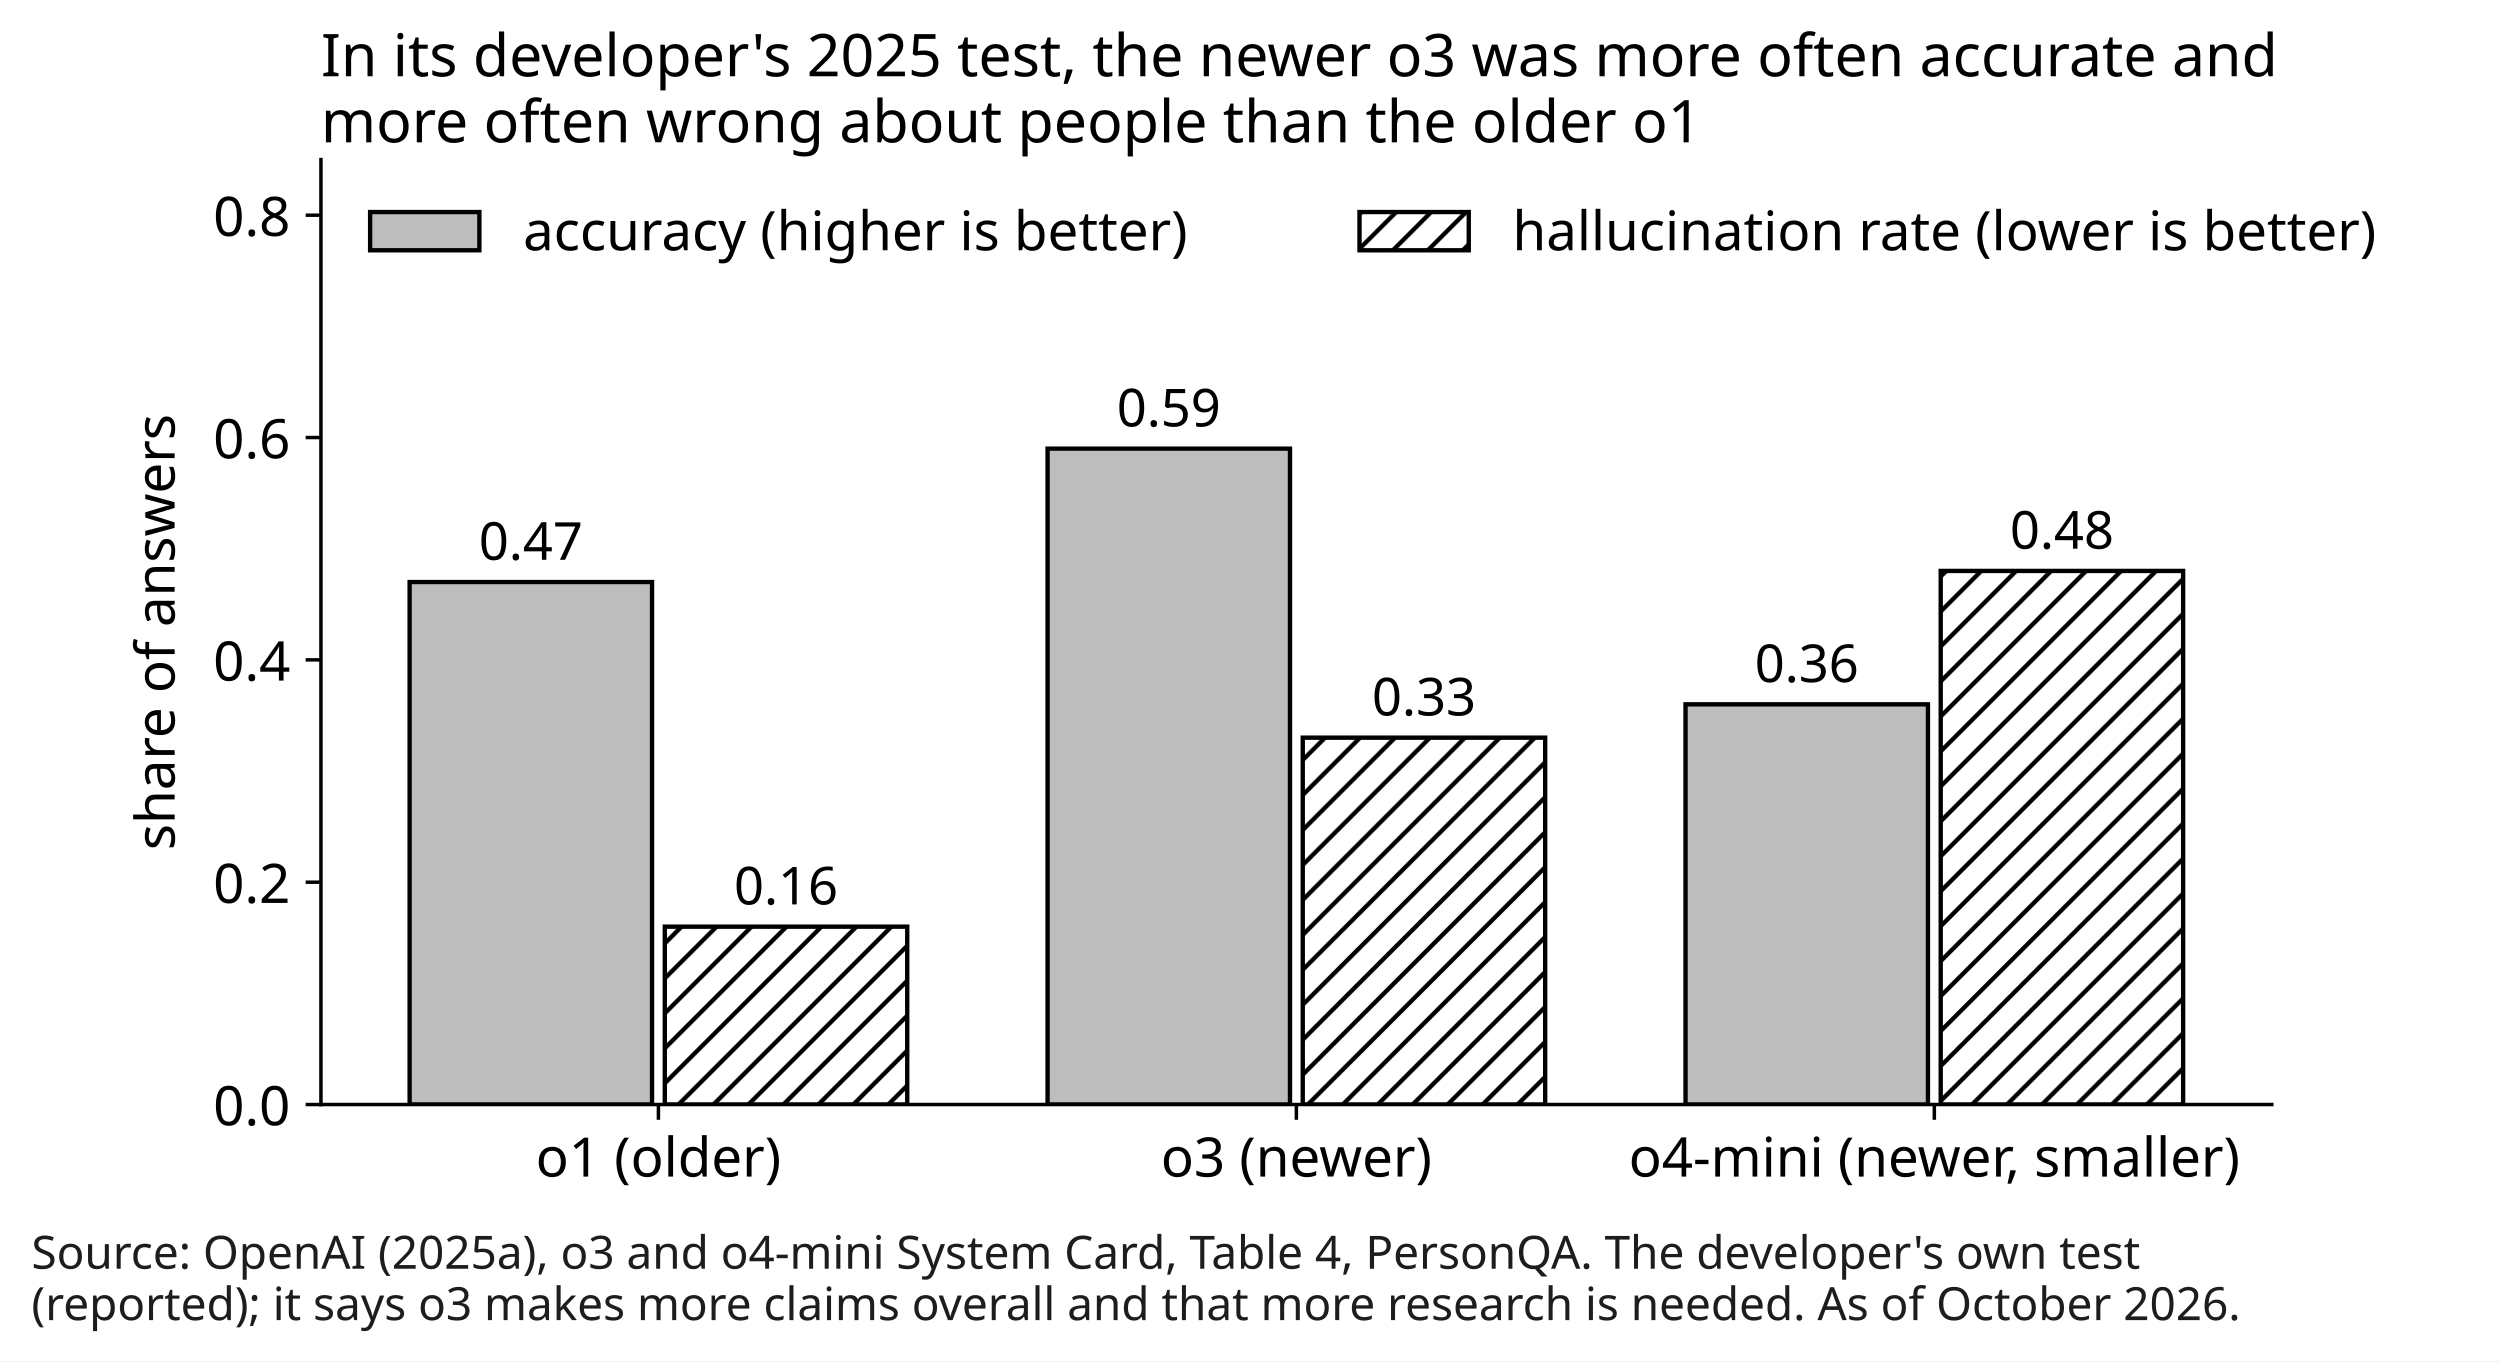
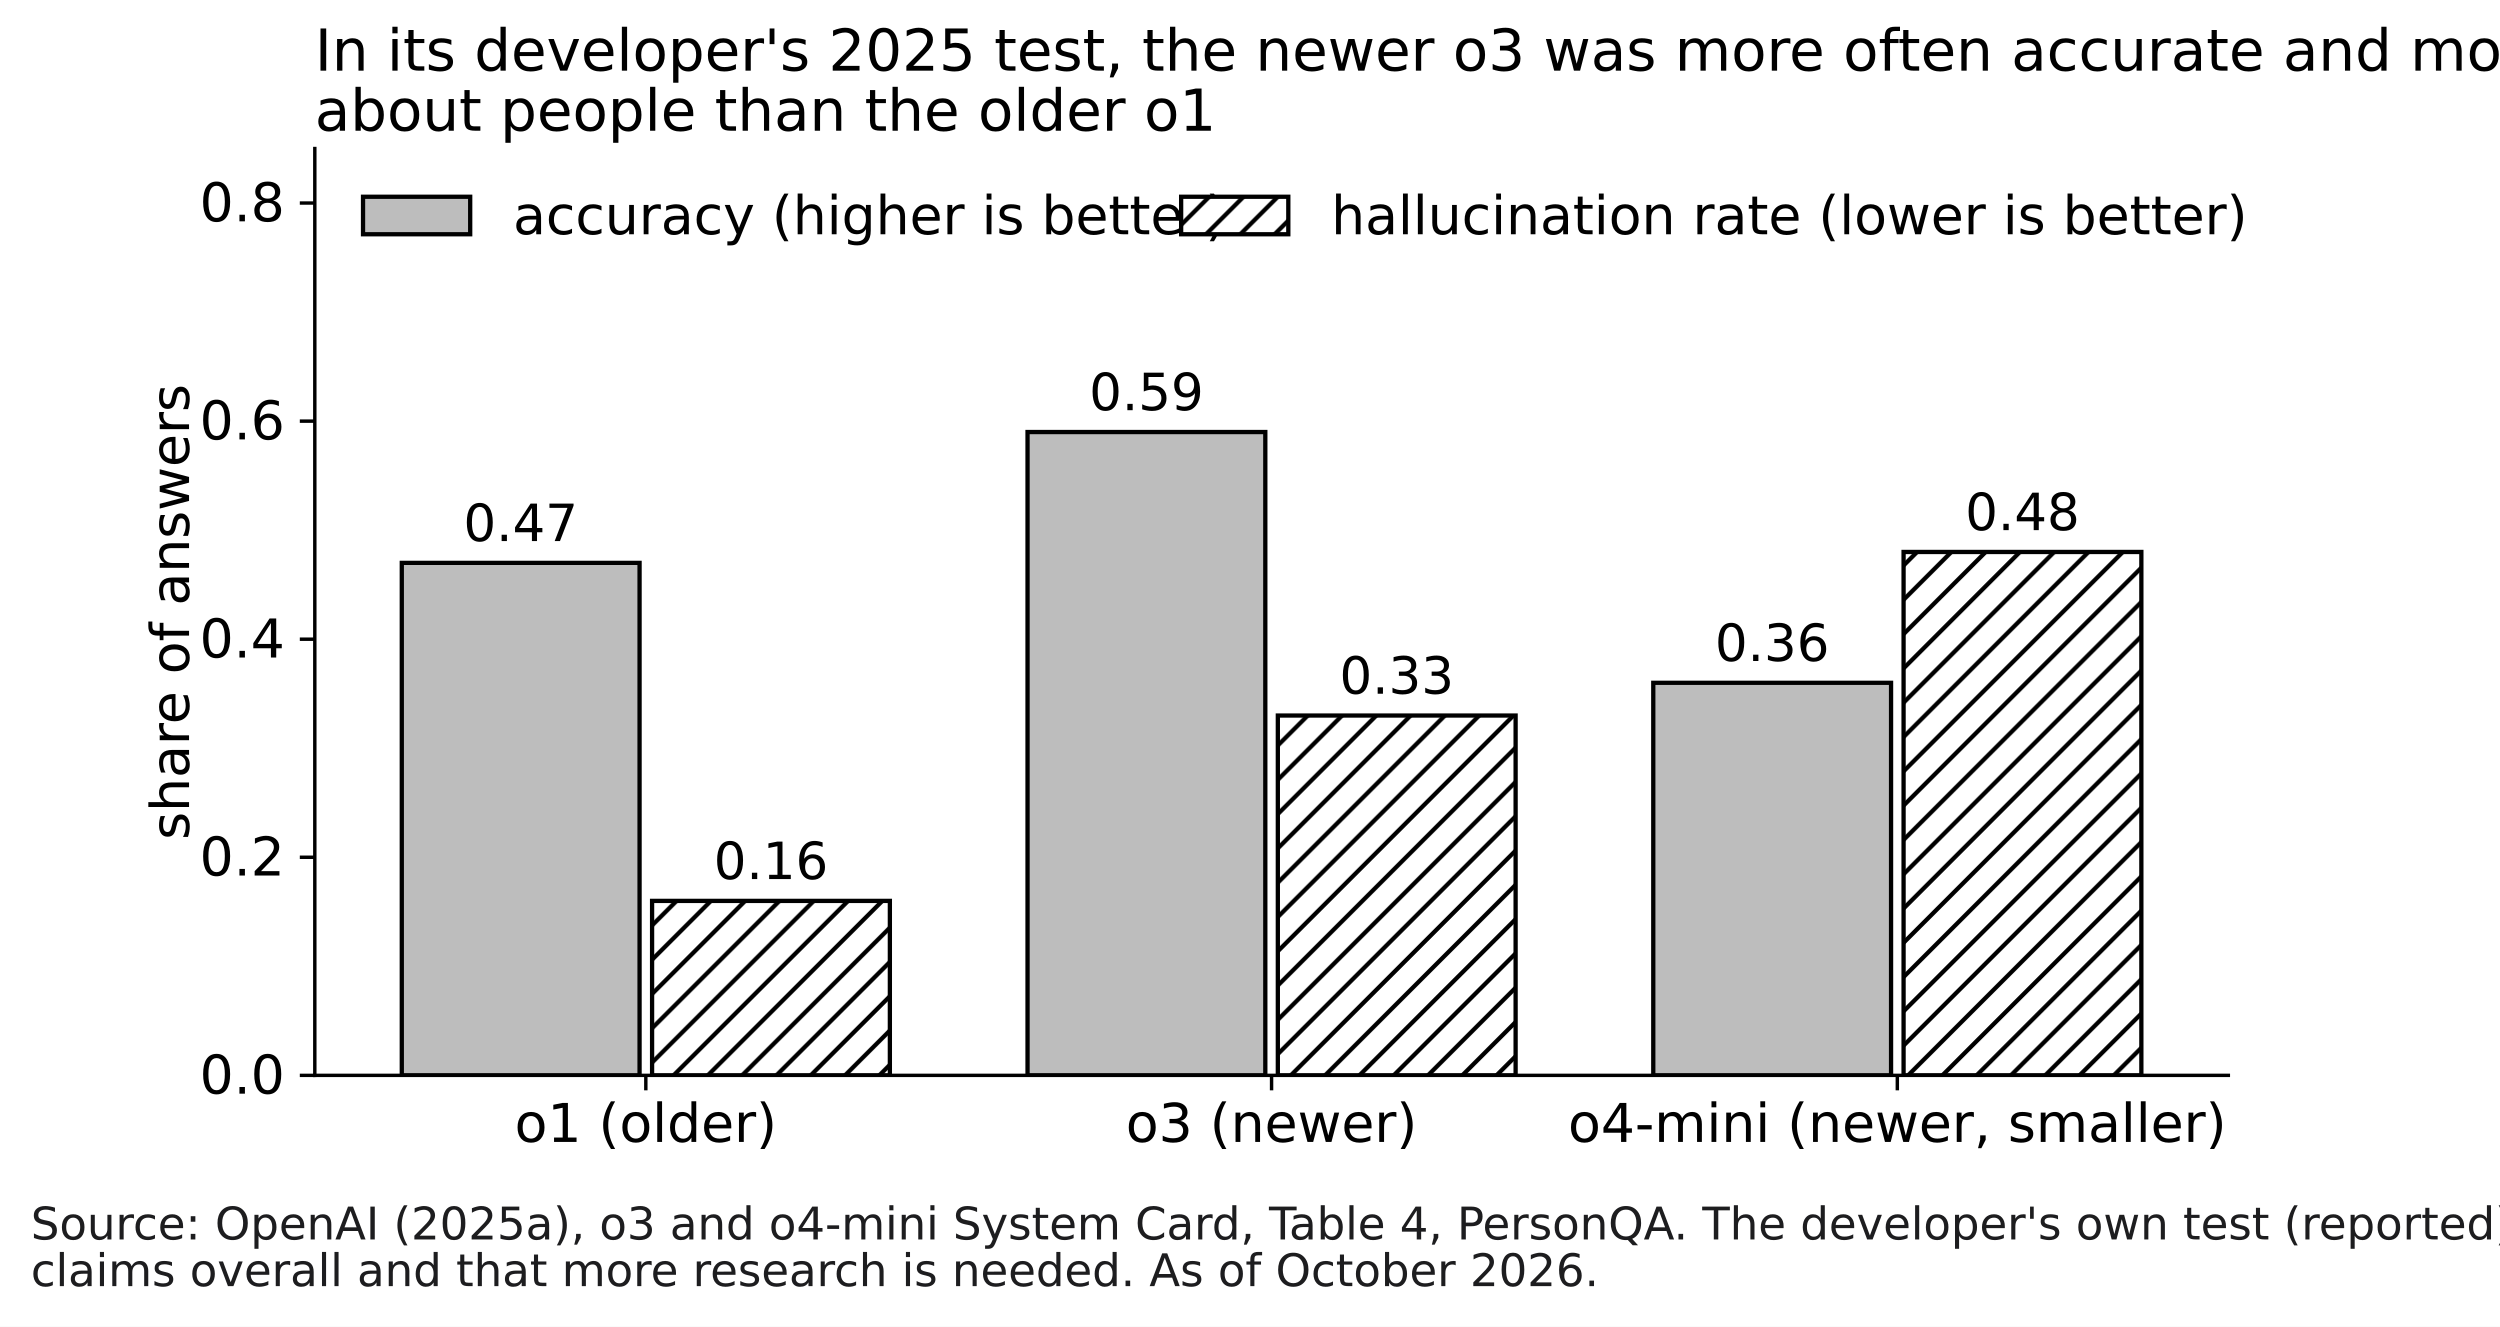
- <svg xmlns="http://www.w3.org/2000/svg" xmlns:xlink="http://www.w3.org/1999/xlink" width="572.056pt" height="311.455pt" viewBox="0 0 572.056 311.455" version="1.1">
+ <svg xmlns="http://www.w3.org/2000/svg" xmlns:xlink="http://www.w3.org/1999/xlink" width="583.215pt" height="309.515pt" viewBox="0 0 583.215 309.515" version="1.1">
  <defs>
    <style type="text/css">*{stroke-linejoin: round; stroke-linecap: butt}</style>
  </defs>
  <g id="figure_1">
    <g id="patch_1">
-       <path d="M 0 311.455  L 572.056 311.455  L 572.056 0  L 0 0  z " style="fill: #ffffff" />
+       <path d="M 0 309.515  L 583.215 309.515  L 583.215 -0  L 0 -0  z " style="fill: #ffffff" />
    </g>
    <g id="axes_1">
      <g id="patch_2">
-         <path d="M 73.44 252.739  L 519.84 252.739  L 519.84 36.523  L 73.44 36.523  z " style="fill: #ffffff" />
+         <path d="M 73.44 250.866  L 519.84 250.866  L 519.84 34.65  L 73.44 34.65  z " style="fill: #ffffff" />
      </g>
      <g id="patch_3">
-         <path d="M 93.731 252.739  L 149.202 252.739  L 149.202 133.185  L 93.731 133.185  z " clip-path="url(#ped59aacb82)" style="fill: #bdbdbd; stroke: #000000; stroke-linejoin: miter" />
+         <path d="M 93.731 250.866  L 149.202 250.866  L 149.202 131.312  L 93.731 131.312  z " clip-path="url(#pe08765762d)" style="fill: #bdbdbd; stroke: #000000; stroke-linejoin: miter" />
      </g>
      <g id="patch_4">
-         <path d="M 239.709 252.739  L 295.18 252.739  L 295.18 102.66  L 239.709 102.66  z " clip-path="url(#ped59aacb82)" style="fill: #bdbdbd; stroke: #000000; stroke-linejoin: miter" />
+         <path d="M 239.709 250.866  L 295.18 250.866  L 295.18 100.787  L 239.709 100.787  z " clip-path="url(#pe08765762d)" style="fill: #bdbdbd; stroke: #000000; stroke-linejoin: miter" />
      </g>
      <g id="patch_5">
-         <path d="M 385.686 252.739  L 441.158 252.739  L 441.158 161.166  L 385.686 161.166  z " clip-path="url(#ped59aacb82)" style="fill: #bdbdbd; stroke: #000000; stroke-linejoin: miter" />
+         <path d="M 385.686 250.866  L 441.158 250.866  L 441.158 159.292  L 385.686 159.292  z " clip-path="url(#pe08765762d)" style="fill: #bdbdbd; stroke: #000000; stroke-linejoin: miter" />
      </g>
      <g id="patch_6">
-         <path d="M 152.122 252.739  L 207.594 252.739  L 207.594 212.04  L 152.122 212.04  z " clip-path="url(#ped59aacb82)" style="fill: url(#hef18431b31); stroke: #000000; stroke-linejoin: miter" />
+         <path d="M 152.122 250.866  L 207.594 250.866  L 207.594 210.167  L 152.122 210.167  z " clip-path="url(#pe08765762d)" style="fill: url(#hef18431b31); stroke: #000000; stroke-linejoin: miter" />
      </g>
      <g id="patch_7">
-         <path d="M 298.1 252.739  L 353.571 252.739  L 353.571 168.797  L 298.1 168.797  z " clip-path="url(#ped59aacb82)" style="fill: url(#hef18431b31); stroke: #000000; stroke-linejoin: miter" />
+         <path d="M 298.1 250.866  L 353.571 250.866  L 353.571 166.924  L 298.1 166.924  z " clip-path="url(#pe08765762d)" style="fill: url(#hef18431b31); stroke: #000000; stroke-linejoin: miter" />
      </g>
      <g id="patch_8">
-         <path d="M 444.078 252.739  L 499.549 252.739  L 499.549 130.641  L 444.078 130.641  z " clip-path="url(#ped59aacb82)" style="fill: url(#hef18431b31); stroke: #000000; stroke-linejoin: miter" />
+         <path d="M 444.078 250.866  L 499.549 250.866  L 499.549 128.768  L 444.078 128.768  z " clip-path="url(#pe08765762d)" style="fill: url(#hef18431b31); stroke: #000000; stroke-linejoin: miter" />
      </g>
      <g id="matplotlib.axis_1">
        <g id="xtick_1">
          <g id="line2d_1">
            <defs>
              <path id="macf88622d7" d="M 0 0  L 0 3.5  " style="stroke: #000000; stroke-width: 0.8" />
            </defs>
            <g>
-               <use xlink:href="#macf88622d7" x="150.662" y="252.739" style="stroke: #000000; stroke-width: 0.8" />
+               <use xlink:href="#macf88622d7" x="150.662" y="250.866" style="stroke: #000000; stroke-width: 0.8" />
            </g>
          </g>
          <g id="text_1">
-             <text style="font: 12.5px 'Source Sans 3', STIXGeneral, sans-serif; text-anchor: middle" x="150.662" y="269.237" transform="rotate(-0 150.6622 269.2374)">o1 (older)</text>
+             <text style="font: 12.5px 'Source Sans 3', 'STIXGeneral', 'DejaVu Sans', sans-serif; text-anchor: middle" x="150.662" y="266.403" transform="rotate(-0 150.6622 266.4033)">o1 (older)</text>
          </g>
        </g>
        <g id="xtick_2">
          <g id="line2d_2">
            <g>
-               <use xlink:href="#macf88622d7" x="296.64" y="252.739" style="stroke: #000000; stroke-width: 0.8" />
+               <use xlink:href="#macf88622d7" x="296.64" y="250.866" style="stroke: #000000; stroke-width: 0.8" />
            </g>
          </g>
          <g id="text_2">
-             <text style="font: 12.5px 'Source Sans 3', STIXGeneral, sans-serif; text-anchor: middle" x="296.64" y="269.237" transform="rotate(-0 296.64 269.2374)">o3 (newer)</text>
+             <text style="font: 12.5px 'Source Sans 3', 'STIXGeneral', 'DejaVu Sans', sans-serif; text-anchor: middle" x="296.64" y="266.403" transform="rotate(-0 296.64 266.4033)">o3 (newer)</text>
          </g>
        </g>
        <g id="xtick_3">
          <g id="line2d_3">
            <g>
-               <use xlink:href="#macf88622d7" x="442.618" y="252.739" style="stroke: #000000; stroke-width: 0.8" />
+               <use xlink:href="#macf88622d7" x="442.618" y="250.866" style="stroke: #000000; stroke-width: 0.8" />
            </g>
          </g>
          <g id="text_3">
-             <text style="font: 12.5px 'Source Sans 3', STIXGeneral, sans-serif; text-anchor: middle" x="442.618" y="269.237" transform="rotate(-0 442.6178 269.2374)">o4-mini (newer, smaller)</text>
+             <text style="font: 12.5px 'Source Sans 3', 'STIXGeneral', 'DejaVu Sans', sans-serif; text-anchor: middle" x="442.618" y="266.403" transform="rotate(-0 442.6178 266.4033)">o4-mini (newer, smaller)</text>
          </g>
        </g>
      </g>
      <g id="matplotlib.axis_2">
        <g id="ytick_1">
          <g id="line2d_4">
            <defs>
              <path id="m16c6811a0e" d="M 0 0  L -3.5 0  " style="stroke: #000000; stroke-width: 0.8" />
            </defs>
            <g>
-               <use xlink:href="#m16c6811a0e" x="73.44" y="252.739" style="stroke: #000000; stroke-width: 0.8" />
+               <use xlink:href="#m16c6811a0e" x="73.44" y="250.866" style="stroke: #000000; stroke-width: 0.8" />
            </g>
          </g>
          <g id="text_4">
-             <text style="font: 12.5px 'Source Sans 3', STIXGeneral, sans-serif; text-anchor: end" x="66.44" y="257.488" transform="rotate(-0 66.44 257.4884)">0.0</text>
+             <text style="font: 12.5px 'Source Sans 3', 'STIXGeneral', 'DejaVu Sans', sans-serif; text-anchor: end" x="66.44" y="255.135" transform="rotate(-0 66.44 255.1348)">0.0</text>
          </g>
        </g>
        <g id="ytick_2">
          <g id="line2d_5">
            <g>
-               <use xlink:href="#m16c6811a0e" x="73.44" y="201.865" style="stroke: #000000; stroke-width: 0.8" />
+               <use xlink:href="#m16c6811a0e" x="73.44" y="199.992" style="stroke: #000000; stroke-width: 0.8" />
            </g>
          </g>
          <g id="text_5">
-             <text style="font: 12.5px 'Source Sans 3', STIXGeneral, sans-serif; text-anchor: end" x="66.44" y="206.614" transform="rotate(-0 66.44 206.614)">0.2</text>
+             <text style="font: 12.5px 'Source Sans 3', 'STIXGeneral', 'DejaVu Sans', sans-serif; text-anchor: end" x="66.44" y="204.26" transform="rotate(-0 66.44 204.2604)">0.2</text>
          </g>
        </g>
        <g id="ytick_3">
          <g id="line2d_6">
            <g>
-               <use xlink:href="#m16c6811a0e" x="73.44" y="150.991" style="stroke: #000000; stroke-width: 0.8" />
+               <use xlink:href="#m16c6811a0e" x="73.44" y="149.118" style="stroke: #000000; stroke-width: 0.8" />
            </g>
          </g>
          <g id="text_6">
-             <text style="font: 12.5px 'Source Sans 3', STIXGeneral, sans-serif; text-anchor: end" x="66.44" y="155.74" transform="rotate(-0 66.44 155.7397)">0.4</text>
+             <text style="font: 12.5px 'Source Sans 3', 'STIXGeneral', 'DejaVu Sans', sans-serif; text-anchor: end" x="66.44" y="153.386" transform="rotate(-0 66.44 153.3861)">0.4</text>
          </g>
        </g>
        <g id="ytick_4">
          <g id="line2d_7">
            <g>
-               <use xlink:href="#m16c6811a0e" x="73.44" y="100.116" style="stroke: #000000; stroke-width: 0.8" />
+               <use xlink:href="#m16c6811a0e" x="73.44" y="98.243" style="stroke: #000000; stroke-width: 0.8" />
            </g>
          </g>
          <g id="text_7">
-             <text style="font: 12.5px 'Source Sans 3', STIXGeneral, sans-serif; text-anchor: end" x="66.44" y="104.865" transform="rotate(-0 66.44 104.8653)">0.6</text>
+             <text style="font: 12.5px 'Source Sans 3', 'STIXGeneral', 'DejaVu Sans', sans-serif; text-anchor: end" x="66.44" y="102.512" transform="rotate(-0 66.44 102.5117)">0.6</text>
          </g>
        </g>
        <g id="ytick_5">
          <g id="line2d_8">
            <g>
-               <use xlink:href="#m16c6811a0e" x="73.44" y="49.242" style="stroke: #000000; stroke-width: 0.8" />
+               <use xlink:href="#m16c6811a0e" x="73.44" y="47.369" style="stroke: #000000; stroke-width: 0.8" />
            </g>
          </g>
          <g id="text_8">
-             <text style="font: 12.5px 'Source Sans 3', STIXGeneral, sans-serif; text-anchor: end" x="66.44" y="53.991" transform="rotate(-0 66.44 53.99097)">0.8</text>
+             <text style="font: 12.5px 'Source Sans 3', 'STIXGeneral', 'DejaVu Sans', sans-serif; text-anchor: end" x="66.44" y="51.637" transform="rotate(-0 66.44 51.63738)">0.8</text>
          </g>
        </g>
        <g id="text_9">
-           <text style="font: 12.5px 'Source Sans 3', STIXGeneral, sans-serif; text-anchor: middle" x="39.961" y="144.631" transform="rotate(-90 39.96148 144.6314)">share of answers</text>
+           <text style="font: 12.5px 'Source Sans 3', 'STIXGeneral', 'DejaVu Sans', sans-serif; text-anchor: middle" x="44.102" y="142.758" transform="rotate(-90 44.10211 142.7582)">share of answers</text>
        </g>
      </g>
      <g id="patch_9">
-         <path d="M 73.44 252.739  L 73.44 36.523  " style="fill: none; stroke: #000000; stroke-width: 0.8; stroke-linejoin: miter; stroke-linecap: square" />
+         <path d="M 73.44 250.866  L 73.44 34.65  " style="fill: none; stroke: #000000; stroke-width: 0.8; stroke-linejoin: miter; stroke-linecap: square" />
      </g>
      <g id="patch_10">
-         <path d="M 73.44 252.739  L 519.84 252.739  " style="fill: none; stroke: #000000; stroke-width: 0.8; stroke-linejoin: miter; stroke-linecap: square" />
+         <path d="M 73.44 250.866  L 519.84 250.866  " style="fill: none; stroke: #000000; stroke-width: 0.8; stroke-linejoin: miter; stroke-linecap: square" />
      </g>
      <g id="text_10">
-         <text style="font: 12px 'Source Sans 3', STIXGeneral, sans-serif; text-anchor: middle" x="121.467" y="128.097" transform="rotate(-0 121.4667 128.0972)">0.47</text>
+         <text style="font: 12px 'Source Sans 3', 'STIXGeneral', 'DejaVu Sans', sans-serif; text-anchor: middle" x="121.467" y="126.224" transform="rotate(-0 121.4667 126.2241)">0.47</text>
      </g>
      <g id="text_11">
-         <text style="font: 12px 'Source Sans 3', STIXGeneral, sans-serif; text-anchor: middle" x="179.858" y="206.952" transform="rotate(-0 179.8578 206.9524)">0.16</text>
+         <text style="font: 12px 'Source Sans 3', 'STIXGeneral', 'DejaVu Sans', sans-serif; text-anchor: middle" x="179.858" y="205.079" transform="rotate(-0 179.8578 205.0793)">0.16</text>
      </g>
      <g id="text_12">
-         <text style="font: 12px 'Source Sans 3', STIXGeneral, sans-serif; text-anchor: middle" x="267.444" y="97.573" transform="rotate(-0 267.4444 97.57258)">0.59</text>
+         <text style="font: 12px 'Source Sans 3', 'STIXGeneral', 'DejaVu Sans', sans-serif; text-anchor: middle" x="267.444" y="95.699" transform="rotate(-0 267.4444 95.69946)">0.59</text>
      </g>
      <g id="text_13">
-         <text style="font: 12px 'Source Sans 3', STIXGeneral, sans-serif; text-anchor: middle" x="325.836" y="163.709" transform="rotate(-0 325.8356 163.7092)">0.33</text>
+         <text style="font: 12px 'Source Sans 3', 'STIXGeneral', 'DejaVu Sans', sans-serif; text-anchor: middle" x="325.836" y="161.836" transform="rotate(-0 325.8356 161.8361)">0.33</text>
      </g>
      <g id="text_14">
-         <text style="font: 12px 'Source Sans 3', STIXGeneral, sans-serif; text-anchor: middle" x="413.422" y="156.078" transform="rotate(-0 413.4222 156.0781)">0.36</text>
+         <text style="font: 12px 'Source Sans 3', 'STIXGeneral', 'DejaVu Sans', sans-serif; text-anchor: middle" x="413.422" y="154.205" transform="rotate(-0 413.4222 154.205)">0.36</text>
      </g>
      <g id="text_15">
-         <text style="font: 12px 'Source Sans 3', STIXGeneral, sans-serif; text-anchor: middle" x="471.813" y="125.553" transform="rotate(-0 471.8133 125.5535)">0.48</text>
+         <text style="font: 12px 'Source Sans 3', 'STIXGeneral', 'DejaVu Sans', sans-serif; text-anchor: middle" x="471.813" y="123.68" transform="rotate(-0 471.8133 123.6804)">0.48</text>
      </g>
      <g id="text_16">
-         <text style="font: 13.5px 'Source Sans 3', STIXGeneral, sans-serif" transform="translate(73.44 17.45789)">In its developer's 2025 test, the newer o3 was more often accurate and</text>
-         <text style="font: 13.5px 'Source Sans 3', STIXGeneral, sans-serif" transform="translate(73.44 32.57494)">more often wrong about people than the older o1</text>
+         <text style="font: 13.5px 'Source Sans 3', 'STIXGeneral', 'DejaVu Sans', sans-serif" transform="translate(73.44 16.48758)">In its developer's 2025 test, the newer o3 was more often accurate and more often wrong</text>
+         <text style="font: 13.5px 'Source Sans 3', 'STIXGeneral', 'DejaVu Sans', sans-serif" transform="translate(73.44 30.49425)">about people than the older o1</text>
      </g>
      <g id="legend_1">
        <g id="patch_11">
-           <path d="M 84.69 57.271  L 109.69 57.271  L 109.69 48.521  L 84.69 48.521  z " style="fill: #bdbdbd; stroke: #000000; stroke-linejoin: miter" />
+           <path d="M 84.69 54.65  L 109.69 54.65  L 109.69 45.9  L 84.69 45.9  z " style="fill: #bdbdbd; stroke: #000000; stroke-linejoin: miter" />
        </g>
        <g id="text_17">
-           <text style="font: 12.5px 'Source Sans 3', STIXGeneral, sans-serif; text-anchor: start" x="119.69" y="57.271" transform="rotate(-0 119.69 57.27141)">accuracy (higher is better)</text>
+           <text style="font: 12.5px 'Source Sans 3', 'STIXGeneral', 'DejaVu Sans', sans-serif; text-anchor: start" x="119.69" y="54.65" transform="rotate(-0 119.69 54.65023)">accuracy (higher is better)</text>
        </g>
        <g id="patch_12">
-           <path d="M 311.085 57.271  L 336.085 57.271  L 336.085 48.521  L 311.085 48.521  z " style="fill: url(#hef18431b31); stroke: #000000; stroke-linejoin: miter" />
+           <path d="M 275.544 54.65  L 300.544 54.65  L 300.544 45.9  L 275.544 45.9  z " style="fill: url(#hef18431b31); stroke: #000000; stroke-linejoin: miter" />
        </g>
        <g id="text_18">
-           <text style="font: 12.5px 'Source Sans 3', STIXGeneral, sans-serif; text-anchor: start" x="346.085" y="57.271" transform="rotate(-0 346.0845 57.27141)">hallucination rate (lower is better)</text>
+           <text style="font: 12.5px 'Source Sans 3', 'STIXGeneral', 'DejaVu Sans', sans-serif; text-anchor: start" x="310.544" y="54.65" transform="rotate(-0 310.5435 54.65023)">hallucination rate (lower is better)</text>
        </g>
      </g>
    </g>
    <g id="text_19">
-       <text style="fill: #1d1d1f; font: 10.5px 'Source Sans 3', STIXGeneral, sans-serif" transform="translate(7.2 290.3133)">Source: OpenAI (2025a), o3 and o4-mini System Card, Table 4, PersonQA. The developer's own test</text>
-       <text style="fill: #1d1d1f; font: 10.5px 'Source Sans 3', STIXGeneral, sans-serif" transform="translate(7.2 302.071)">(reported); it says o3 makes more claims overall and that more research is needed. As of October 2026.</text>
+       <text style="fill: #1d1d1f; font: 10.5px 'Source Sans 3', 'STIXGeneral', 'DejaVu Sans', sans-serif" transform="translate(7.2 289.1424)">Source: OpenAI (2025a), o3 and o4-mini System Card, Table 4, PersonQA. The developer's own test (reported); it says o3 makes more</text>
+       <text style="fill: #1d1d1f; font: 10.5px 'Source Sans 3', 'STIXGeneral', 'DejaVu Sans', sans-serif" transform="translate(7.2 300.0365)">claims overall and that more research is needed. As of October 2026.</text>
    </g>
  </g>
  <defs>
-     <clipPath id="ped59aacb82">
-       <rect x="73.44" y="36.523" width="446.4" height="216.216" />
+     <clipPath id="pe08765762d">
+       <rect x="73.44" y="34.65" width="446.4" height="216.216" />
    </clipPath>
  </defs>
  <defs>
    <pattern id="hef18431b31" patternUnits="userSpaceOnUse" x="0" y="0" width="72" height="72">
      <rect x="0" y="0" width="73" height="73" fill="#ffffff" />
      <path d="M -36 36  L 36 -36  M -32 40  L 40 -32  M -28 44  L 44 -28  M -24 48  L 48 -24  M -20 52  L 52 -20  M -16 56  L 56 -16  M -12 60  L 60 -12  M -8 64  L 64 -8  M -4 68  L 68 -4  M 0 72  L 72 0  M 4 76  L 76 4  M 8 80  L 80 8  M 12 84  L 84 12  M 16 88  L 88 16  M 20 92  L 92 20  M 24 96  L 96 24  M 28 100  L 100 28  M 32 104  L 104 32  M 36 108  L 108 36  " style="fill: #000000; stroke: #000000; stroke-width: 1.0; stroke-linecap: butt; stroke-linejoin: miter" />
    </pattern>
  </defs>
</svg>
